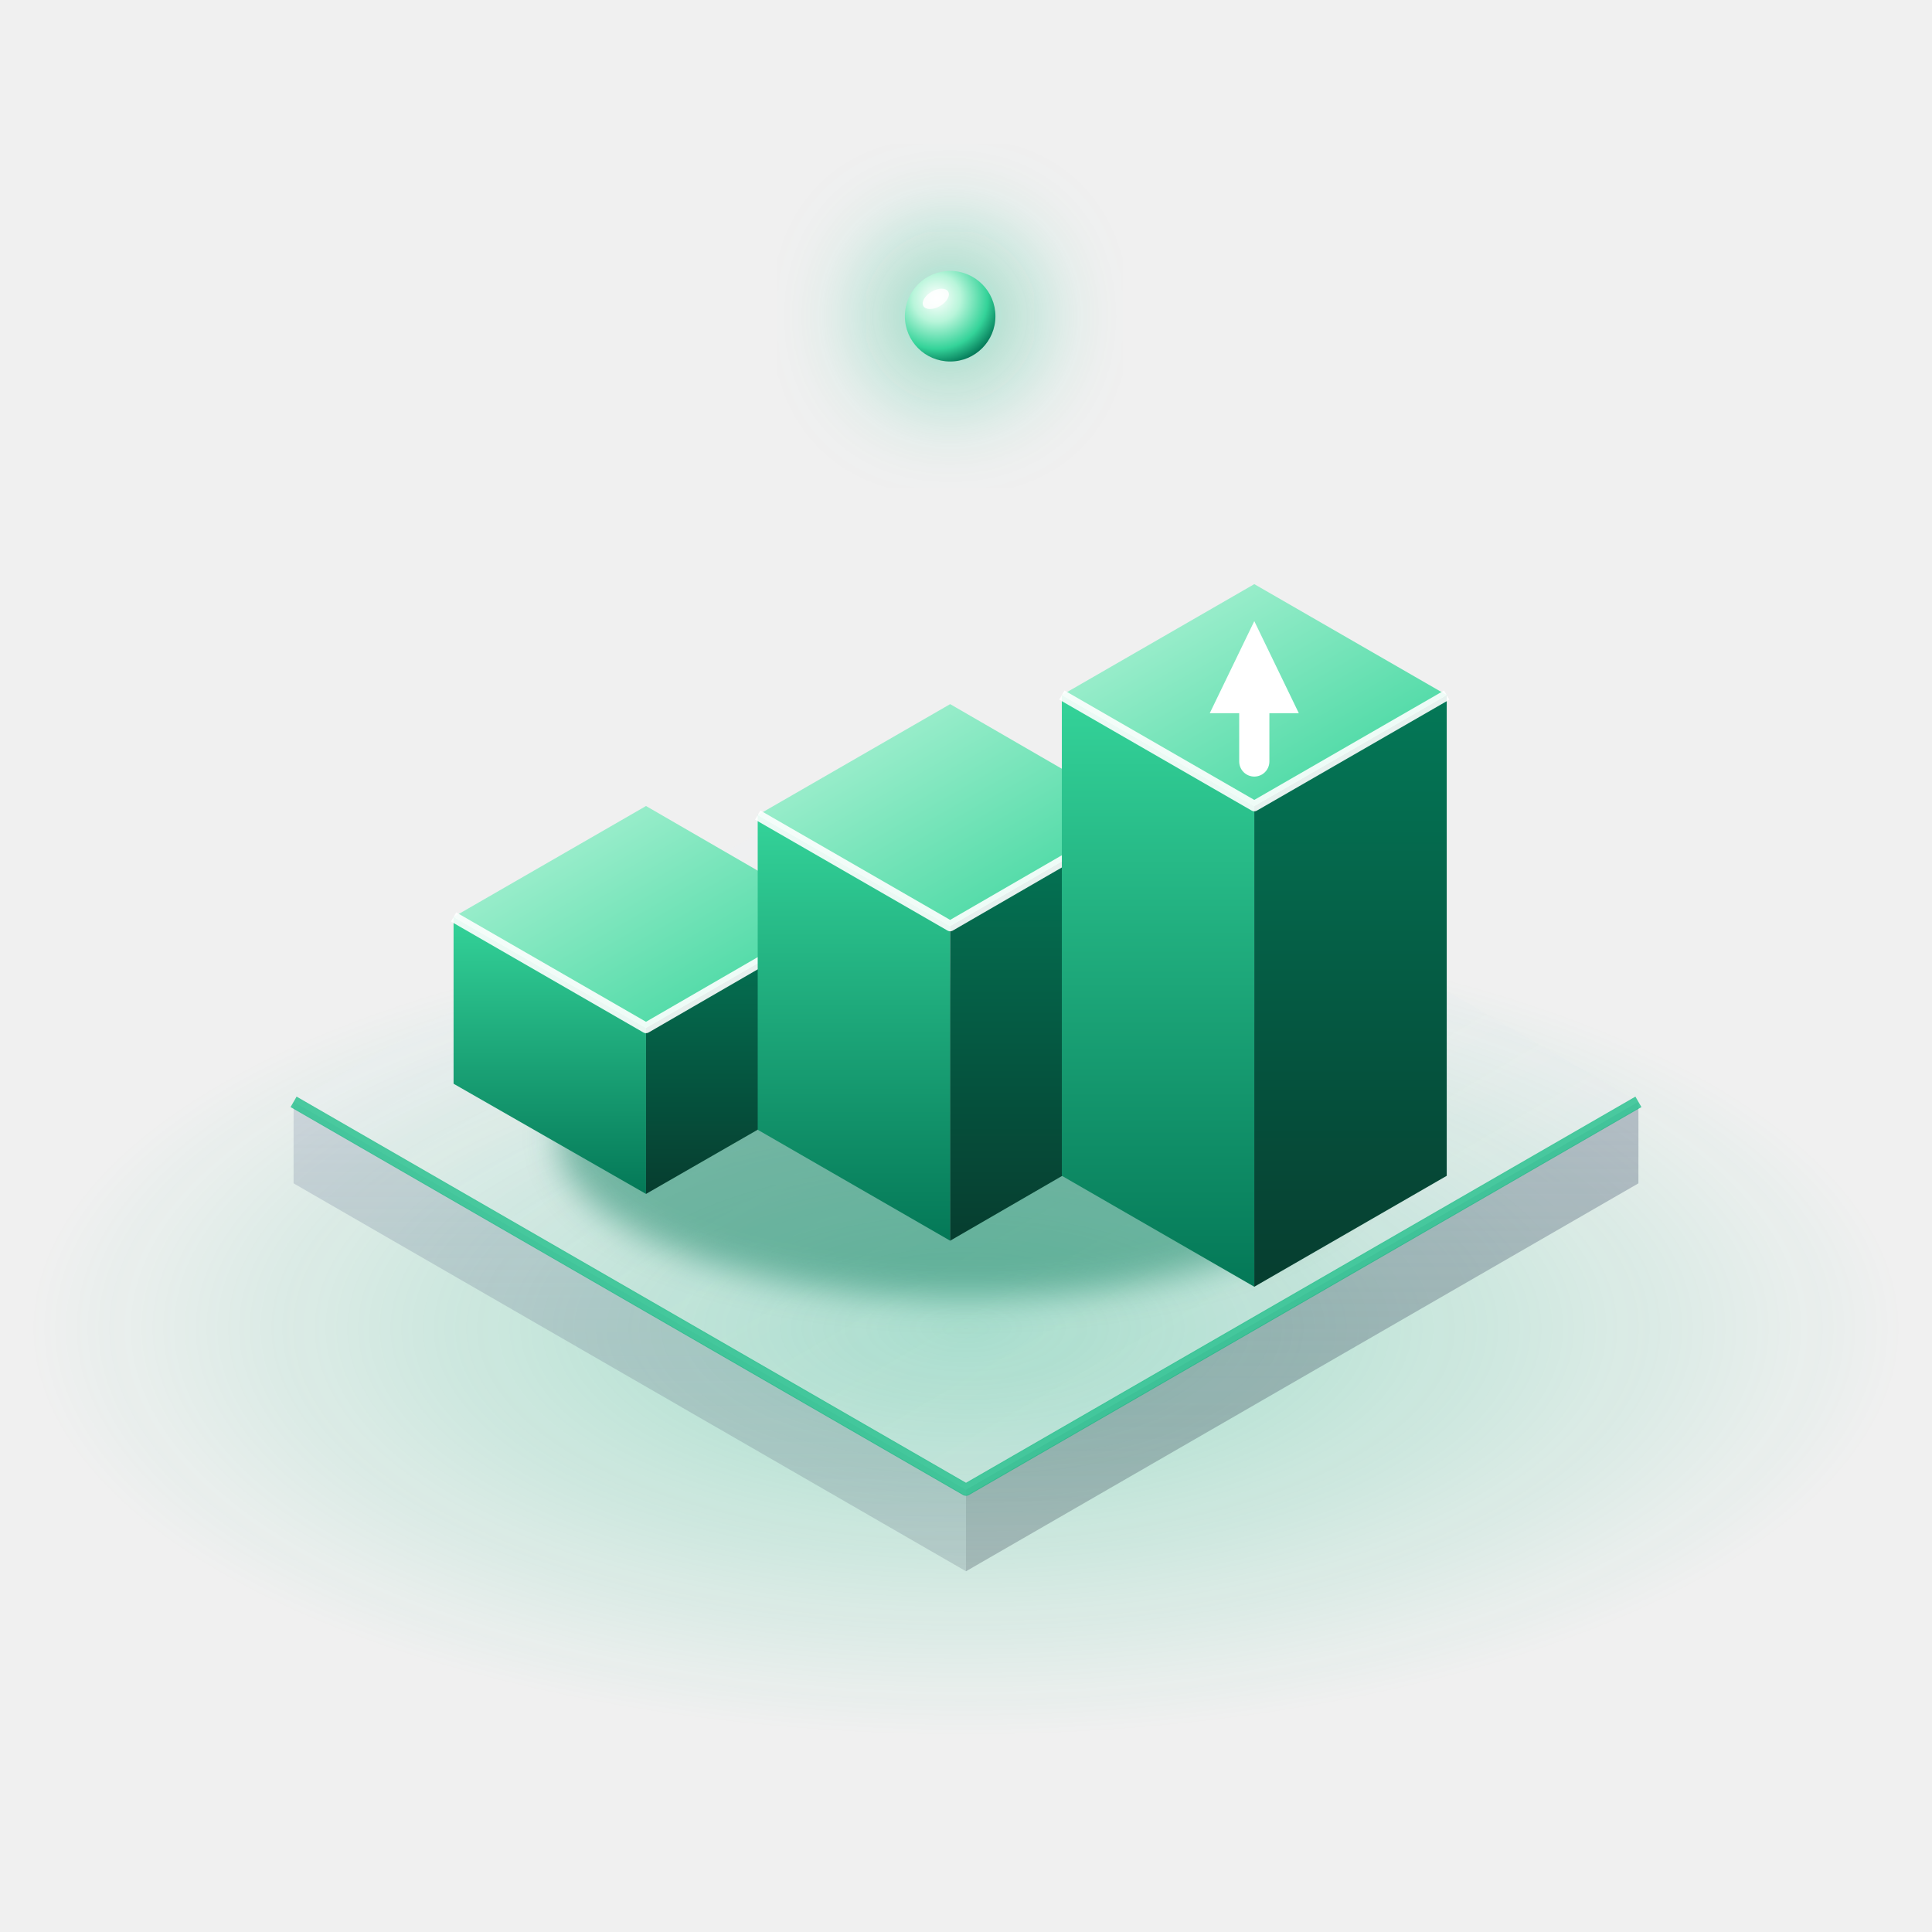
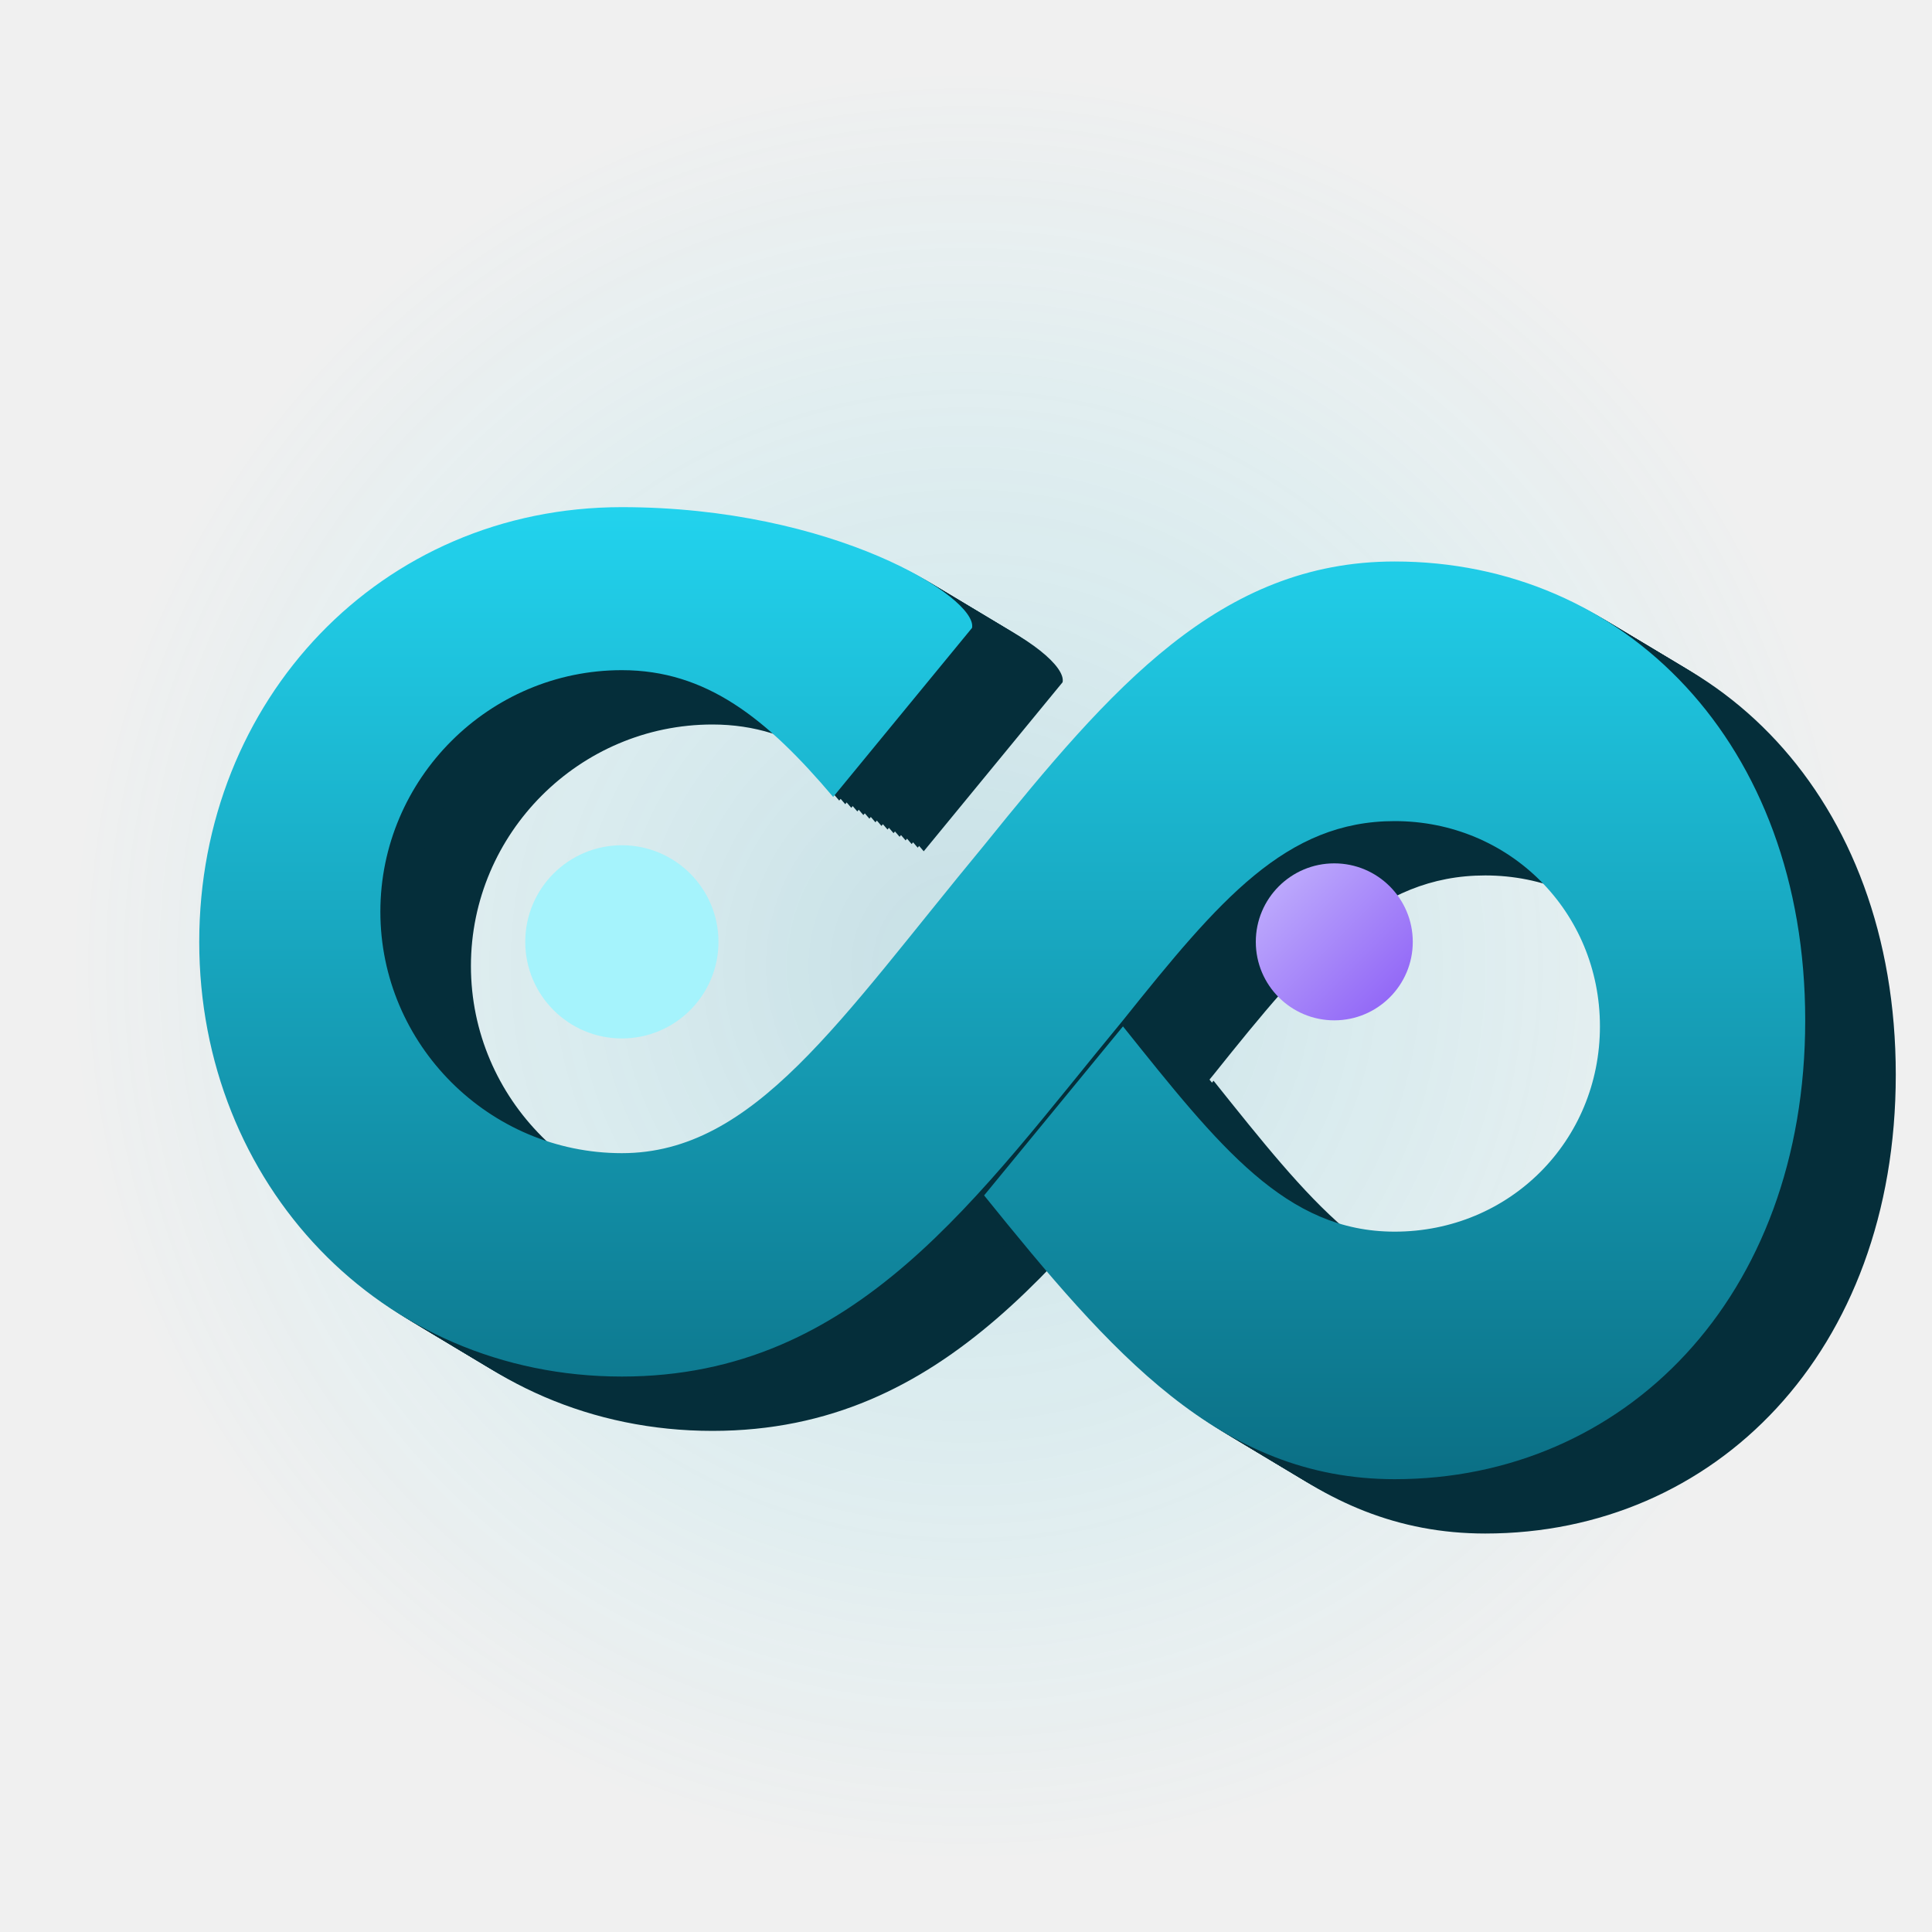
<svg xmlns="http://www.w3.org/2000/svg" viewBox="0 0 256 256" width="256" height="256" fill="none">
  <defs>
-     <linearGradient id="devd-top" x1="0" y1="0" x2="1" y2="1">
-       <stop offset="0" stop-color="#b8f5da" stop-opacity="1" />
-       <stop offset="1" stop-color="#34d399" stop-opacity="1" />
+     <linearGradient id="dv-top" x1="0" y1="0" x2="1" y2="1">
+       <stop offset="0" stop-color="#a5f3fc" />
+       <stop offset="1" stop-color="#22d3ee" />
    </linearGradient>
-     <linearGradient id="devd-left" x1="0" y1="0" x2="0" y2="1">
-       <stop offset="0" stop-color="#34d399" stop-opacity="1" />
-       <stop offset="1" stop-color="#047857" stop-opacity="1" />
+     <linearGradient id="dv-face" x1="0" y1="0" x2="0" y2="1">
+       <stop offset="0" stop-color="#22d3ee" />
+       <stop offset="1" stop-color="#0b6f85" />
    </linearGradient>
-     <linearGradient id="devd-right" x1="0" y1="0" x2="0" y2="1">
-       <stop offset="0" stop-color="#047857" stop-opacity="1" />
-       <stop offset="1" stop-color="#063d2f" stop-opacity="1" />
+     <linearGradient id="dv-side" x1="0" y1="0" x2="0" y2="1">
+       <stop offset="0" stop-color="#0b6f85" />
+       <stop offset="1" stop-color="#052e3a" />
    </linearGradient>
-     <linearGradient id="devd-spec" x1="0" y1="0" x2="1" y2="1">
-       <stop offset="0" stop-color="#ffffff" stop-opacity="0.55" />
-       <stop offset="1" stop-color="#ffffff" stop-opacity="0" />
+     <linearGradient id="dv-vio" x1="0" y1="0" x2="1" y2="1">
+       <stop offset="0" stop-color="#c4b5fd" />
+       <stop offset="1" stop-color="#8b5cf6" />
    </linearGradient>
-     <linearGradient id="devd-ptop" x1="0" y1="0" x2="1" y2="1">
-       <stop offset="0" stop-color="#f1f5f9" stop-opacity="0.16" />
-       <stop offset="1" stop-color="#cbd5e1" stop-opacity="0.06" />
-     </linearGradient>
-     <linearGradient id="devd-pleft" x1="0" y1="0" x2="0" y2="1">
-       <stop offset="0" stop-color="#94a3b8" stop-opacity="0.35" />
-       <stop offset="1" stop-color="#475569" stop-opacity="0.2" />
-     </linearGradient>
-     <linearGradient id="devd-pright" x1="0" y1="0" x2="0" y2="1">
-       <stop offset="0" stop-color="#64748b" stop-opacity="0.4" />
-       <stop offset="1" stop-color="#1e293b" stop-opacity="0.25" />
-     </linearGradient>
-     <radialGradient id="devd-halo" cx=".5" cy=".5" r=".5">
-       <stop offset="0" stop-color="#10b981" stop-opacity="0.34" />
-       <stop offset="1" stop-color="#10b981" stop-opacity="0" />
+     <radialGradient id="dv-glow" cx="0.5" cy="0.5" r="0.5">
+       <stop offset="0" stop-color="#0891b2" stop-opacity="0.18" />
+       <stop offset="0.6" stop-color="#22d3ee" stop-opacity="0.08" />
+       <stop offset="1" stop-color="#22d3ee" stop-opacity="0" />
    </radialGradient>
-     <radialGradient id="devd-orb" cx=".35" cy=".3" r=".75">
-       <stop offset="0" stop-color="#ffffff" />
-       <stop offset=".35" stop-color="#b8f5da" />
-       <stop offset=".75" stop-color="#34d399" />
-       <stop offset="1" stop-color="#047857" />
-     </radialGradient>
-     <filter id="devd-blur" x="-50%" y="-50%" width="200%" height="200%">
-       <feGaussianBlur stdDeviation="6" />
-     </filter>
-     <filter id="devd-soft" x="-50%" y="-50%" width="200%" height="200%">
-       <feGaussianBlur stdDeviation="2.2" />
-     </filter>
  </defs>
-   <ellipse cx="128" cy="176.0" rx="124" ry="54" fill="url(#devd-halo)" />
-   <polygon points="38.9,156.8 128.0,208.2 128.0,197.4 38.9,146.0" fill="url(#devd-pleft)" />
-   <polygon points="217.1,156.8 128.0,208.2 128.0,197.4 217.1,146.0" fill="url(#devd-pright)" />
-   <polygon points="128.0,94.5 217.1,146.0 128.0,197.4 38.9,146.0" fill="url(#devd-ptop)" />
-   <polyline points="38.9,146.0 128.0,197.4 217.1,146.0" fill="none" stroke="#ffffff" stroke-opacity="0.5" stroke-width="1.4" stroke-linejoin="round" />
-   <polyline points="38.9,146.0 128.0,197.4 217.1,146.0" fill="none" stroke="#10b981" stroke-width="1.6" stroke-opacity=".75" stroke-linejoin="round" />
-   <ellipse cx="128.0" cy="150.9" rx="54" ry="21" fill="#047857" opacity="0.45" filter="url(#devd-soft)" />
-   <polygon points="60.1,143.6 85.6,158.2 85.6,136.2 60.1,121.5" fill="url(#devd-left)" />
-   <polygon points="111.0,143.6 85.6,158.2 85.6,136.2 111.0,121.5" fill="url(#devd-right)" />
-   <polygon points="85.6,106.8 111.0,121.5 85.6,136.2 60.1,121.5" fill="url(#devd-top)" />
-   <polyline points="60.1,121.5 85.6,136.2 111.0,121.5" fill="none" stroke="#ffffff" stroke-opacity="0.9" stroke-width="1.4" stroke-linejoin="round" />
-   <polygon points="100.4,149.7 125.9,164.4 125.9,122.7 100.4,108.0" fill="url(#devd-left)" />
-   <polygon points="151.3,149.7 125.9,164.4 125.9,122.7 151.3,108.0" fill="url(#devd-right)" />
-   <polygon points="125.9,93.3 151.3,108.0 125.9,122.7 100.4,108.0" fill="url(#devd-top)" />
-   <polyline points="100.4,108.0 125.9,122.7 151.3,108.0" fill="none" stroke="#ffffff" stroke-opacity="0.9" stroke-width="1.4" stroke-linejoin="round" />
-   <polygon points="140.7,155.8 166.2,170.5 166.2,106.8 140.7,92.1" fill="url(#devd-left)" />
-   <polygon points="191.7,155.8 166.2,170.5 166.2,106.8 191.7,92.1" fill="url(#devd-right)" />
-   <polygon points="166.2,77.4 191.7,92.1 166.2,106.8 140.7,92.1" fill="url(#devd-top)" />
-   <polyline points="140.7,92.1 166.2,106.8 191.7,92.1" fill="none" stroke="#ffffff" stroke-opacity="0.9" stroke-width="1.4" stroke-linejoin="round" />
-   <polygon points="166.2,82.3 172.1,94.5 160.3,94.5" fill="#fff" />
-   <line x1="166.2" y1="89.2" x2="166.2" y2="100.9" stroke="#fff" stroke-width="4" stroke-linecap="round" />
-   <circle cx="125.9" cy="41.9" r="11.4" fill="#10b981" opacity=".35" filter="url(#devd-blur)" />
-   <circle cx="125.9" cy="41.9" r="6.0" fill="url(#devd-orb)" />
-   <ellipse cx="124.0" cy="39.6" rx="1.9" ry="1.1" fill="#fff" opacity=".85" transform="rotate(-30 124.0 39.6)" />
+   <circle cx="128" cy="128" r="118" fill="url(#dv-glow)" />
+   <g transform="translate(128,128) scale(0.8) translate(-135.0,-132.0)">
+     <g transform="translate(15.00,9.00)">
+       <path d="M78 56C38 56 8 88 8 128s30 72 70 72c39 0 59-30 83-59 16-20 27-33 45-33 19 0 34 15 34 34s-15 34-34 34c-18 0-29-14-45-34l-23 28c21 26 39 47 68 47 38 0 68-30 68-76s-30-76-68-76c-29 0-47 21-68 47-24 29-38 51-60 51-22 0-40-18-40-40s18-40 40-40c14 0 24 8 35 21l23-28C137 71 113 56 78 56z" fill="#052e3a" />
+     </g>
+     <g transform="translate(14.00,8.40)">
+       <path d="M78 56C38 56 8 88 8 128s30 72 70 72c39 0 59-30 83-59 16-20 27-33 45-33 19 0 34 15 34 34s-15 34-34 34c-18 0-29-14-45-34l-23 28c21 26 39 47 68 47 38 0 68-30 68-76s-30-76-68-76c-29 0-47 21-68 47-24 29-38 51-60 51-22 0-40-18-40-40s18-40 40-40c14 0 24 8 35 21l23-28C137 71 113 56 78 56z" fill="#052e3a" />
+     </g>
+     <g transform="translate(13.00,7.80)">
+       <path d="M78 56C38 56 8 88 8 128s30 72 70 72c39 0 59-30 83-59 16-20 27-33 45-33 19 0 34 15 34 34s-15 34-34 34c-18 0-29-14-45-34l-23 28c21 26 39 47 68 47 38 0 68-30 68-76s-30-76-68-76c-29 0-47 21-68 47-24 29-38 51-60 51-22 0-40-18-40-40s18-40 40-40c14 0 24 8 35 21l23-28C137 71 113 56 78 56z" fill="#052e3a" />
+     </g>
+     <g transform="translate(12.00,7.20)">
+       <path d="M78 56C38 56 8 88 8 128s30 72 70 72c39 0 59-30 83-59 16-20 27-33 45-33 19 0 34 15 34 34s-15 34-34 34c-18 0-29-14-45-34l-23 28c21 26 39 47 68 47 38 0 68-30 68-76s-30-76-68-76c-29 0-47 21-68 47-24 29-38 51-60 51-22 0-40-18-40-40s18-40 40-40c14 0 24 8 35 21l23-28C137 71 113 56 78 56z" fill="#052e3a" />
+     </g>
+     <g transform="translate(11.00,6.60)">
+       <path d="M78 56C38 56 8 88 8 128s30 72 70 72c39 0 59-30 83-59 16-20 27-33 45-33 19 0 34 15 34 34s-15 34-34 34c-18 0-29-14-45-34l-23 28c21 26 39 47 68 47 38 0 68-30 68-76s-30-76-68-76c-29 0-47 21-68 47-24 29-38 51-60 51-22 0-40-18-40-40s18-40 40-40c14 0 24 8 35 21l23-28C137 71 113 56 78 56z" fill="#052e3a" />
+     </g>
+     <g transform="translate(10.00,6.00)">
+       <path d="M78 56C38 56 8 88 8 128s30 72 70 72c39 0 59-30 83-59 16-20 27-33 45-33 19 0 34 15 34 34s-15 34-34 34c-18 0-29-14-45-34l-23 28c21 26 39 47 68 47 38 0 68-30 68-76s-30-76-68-76c-29 0-47 21-68 47-24 29-38 51-60 51-22 0-40-18-40-40s18-40 40-40c14 0 24 8 35 21l23-28C137 71 113 56 78 56z" fill="#052e3a" />
+     </g>
+     <g transform="translate(9.00,5.40)">
+       <path d="M78 56C38 56 8 88 8 128s30 72 70 72c39 0 59-30 83-59 16-20 27-33 45-33 19 0 34 15 34 34s-15 34-34 34c-18 0-29-14-45-34l-23 28c21 26 39 47 68 47 38 0 68-30 68-76s-30-76-68-76c-29 0-47 21-68 47-24 29-38 51-60 51-22 0-40-18-40-40s18-40 40-40c14 0 24 8 35 21l23-28C137 71 113 56 78 56z" fill="#052e3a" />
+     </g>
+     <g transform="translate(8.00,4.80)">
+       <path d="M78 56C38 56 8 88 8 128s30 72 70 72c39 0 59-30 83-59 16-20 27-33 45-33 19 0 34 15 34 34s-15 34-34 34c-18 0-29-14-45-34l-23 28c21 26 39 47 68 47 38 0 68-30 68-76s-30-76-68-76c-29 0-47 21-68 47-24 29-38 51-60 51-22 0-40-18-40-40s18-40 40-40c14 0 24 8 35 21l23-28C137 71 113 56 78 56z" fill="#052e3a" />
+     </g>
+     <g transform="translate(7.00,4.20)">
+       <path d="M78 56C38 56 8 88 8 128s30 72 70 72c39 0 59-30 83-59 16-20 27-33 45-33 19 0 34 15 34 34s-15 34-34 34c-18 0-29-14-45-34l-23 28c21 26 39 47 68 47 38 0 68-30 68-76s-30-76-68-76c-29 0-47 21-68 47-24 29-38 51-60 51-22 0-40-18-40-40s18-40 40-40c14 0 24 8 35 21l23-28C137 71 113 56 78 56z" fill="#052e3a" />
+     </g>
+     <g transform="translate(6.00,3.60)">
+       <path d="M78 56C38 56 8 88 8 128s30 72 70 72c39 0 59-30 83-59 16-20 27-33 45-33 19 0 34 15 34 34s-15 34-34 34c-18 0-29-14-45-34l-23 28c21 26 39 47 68 47 38 0 68-30 68-76s-30-76-68-76c-29 0-47 21-68 47-24 29-38 51-60 51-22 0-40-18-40-40s18-40 40-40c14 0 24 8 35 21l23-28C137 71 113 56 78 56z" fill="#052e3a" />
+     </g>
+     <g transform="translate(5.00,3.00)">
+       <path d="M78 56C38 56 8 88 8 128s30 72 70 72c39 0 59-30 83-59 16-20 27-33 45-33 19 0 34 15 34 34s-15 34-34 34c-18 0-29-14-45-34l-23 28c21 26 39 47 68 47 38 0 68-30 68-76s-30-76-68-76c-29 0-47 21-68 47-24 29-38 51-60 51-22 0-40-18-40-40s18-40 40-40c14 0 24 8 35 21l23-28C137 71 113 56 78 56z" fill="#052e3a" />
+     </g>
+     <g transform="translate(4.00,2.40)">
+       <path d="M78 56C38 56 8 88 8 128s30 72 70 72c39 0 59-30 83-59 16-20 27-33 45-33 19 0 34 15 34 34s-15 34-34 34c-18 0-29-14-45-34l-23 28c21 26 39 47 68 47 38 0 68-30 68-76s-30-76-68-76c-29 0-47 21-68 47-24 29-38 51-60 51-22 0-40-18-40-40s18-40 40-40c14 0 24 8 35 21l23-28C137 71 113 56 78 56z" fill="#052e3a" />
+     </g>
+     <g transform="translate(3.00,1.80)">
+       <path d="M78 56C38 56 8 88 8 128s30 72 70 72c39 0 59-30 83-59 16-20 27-33 45-33 19 0 34 15 34 34s-15 34-34 34c-18 0-29-14-45-34l-23 28c21 26 39 47 68 47 38 0 68-30 68-76s-30-76-68-76c-29 0-47 21-68 47-24 29-38 51-60 51-22 0-40-18-40-40s18-40 40-40c14 0 24 8 35 21l23-28C137 71 113 56 78 56z" fill="#052e3a" />
+     </g>
+     <g transform="translate(2.00,1.20)">
+       <path d="M78 56C38 56 8 88 8 128s30 72 70 72c39 0 59-30 83-59 16-20 27-33 45-33 19 0 34 15 34 34s-15 34-34 34c-18 0-29-14-45-34l-23 28c21 26 39 47 68 47 38 0 68-30 68-76s-30-76-68-76c-29 0-47 21-68 47-24 29-38 51-60 51-22 0-40-18-40-40s18-40 40-40c14 0 24 8 35 21l23-28C137 71 113 56 78 56z" fill="#052e3a" />
+     </g>
+     <g transform="translate(1.00,0.60)">
+       <path d="M78 56C38 56 8 88 8 128s30 72 70 72c39 0 59-30 83-59 16-20 27-33 45-33 19 0 34 15 34 34s-15 34-34 34c-18 0-29-14-45-34l-23 28c21 26 39 47 68 47 38 0 68-30 68-76s-30-76-68-76c-29 0-47 21-68 47-24 29-38 51-60 51-22 0-40-18-40-40s18-40 40-40c14 0 24 8 35 21l23-28C137 71 113 56 78 56z" fill="#052e3a" />
+     </g>
+     <path d="M78 56C38 56 8 88 8 128s30 72 70 72c39 0 59-30 83-59 16-20 27-33 45-33 19 0 34 15 34 34s-15 34-34 34c-18 0-29-14-45-34l-23 28c21 26 39 47 68 47 38 0 68-30 68-76s-30-76-68-76c-29 0-47 21-68 47-24 29-38 51-60 51-22 0-40-18-40-40s18-40 40-40c14 0 24 8 35 21l23-28C137 71 113 56 78 56z" fill="url(#dv-face)" />
+     <circle cx="78" cy="128" r="16" fill="#a5f3fc" />
+     <circle cx="196" cy="128" r="13" fill="url(#dv-vio)" />
+   </g>
</svg>
